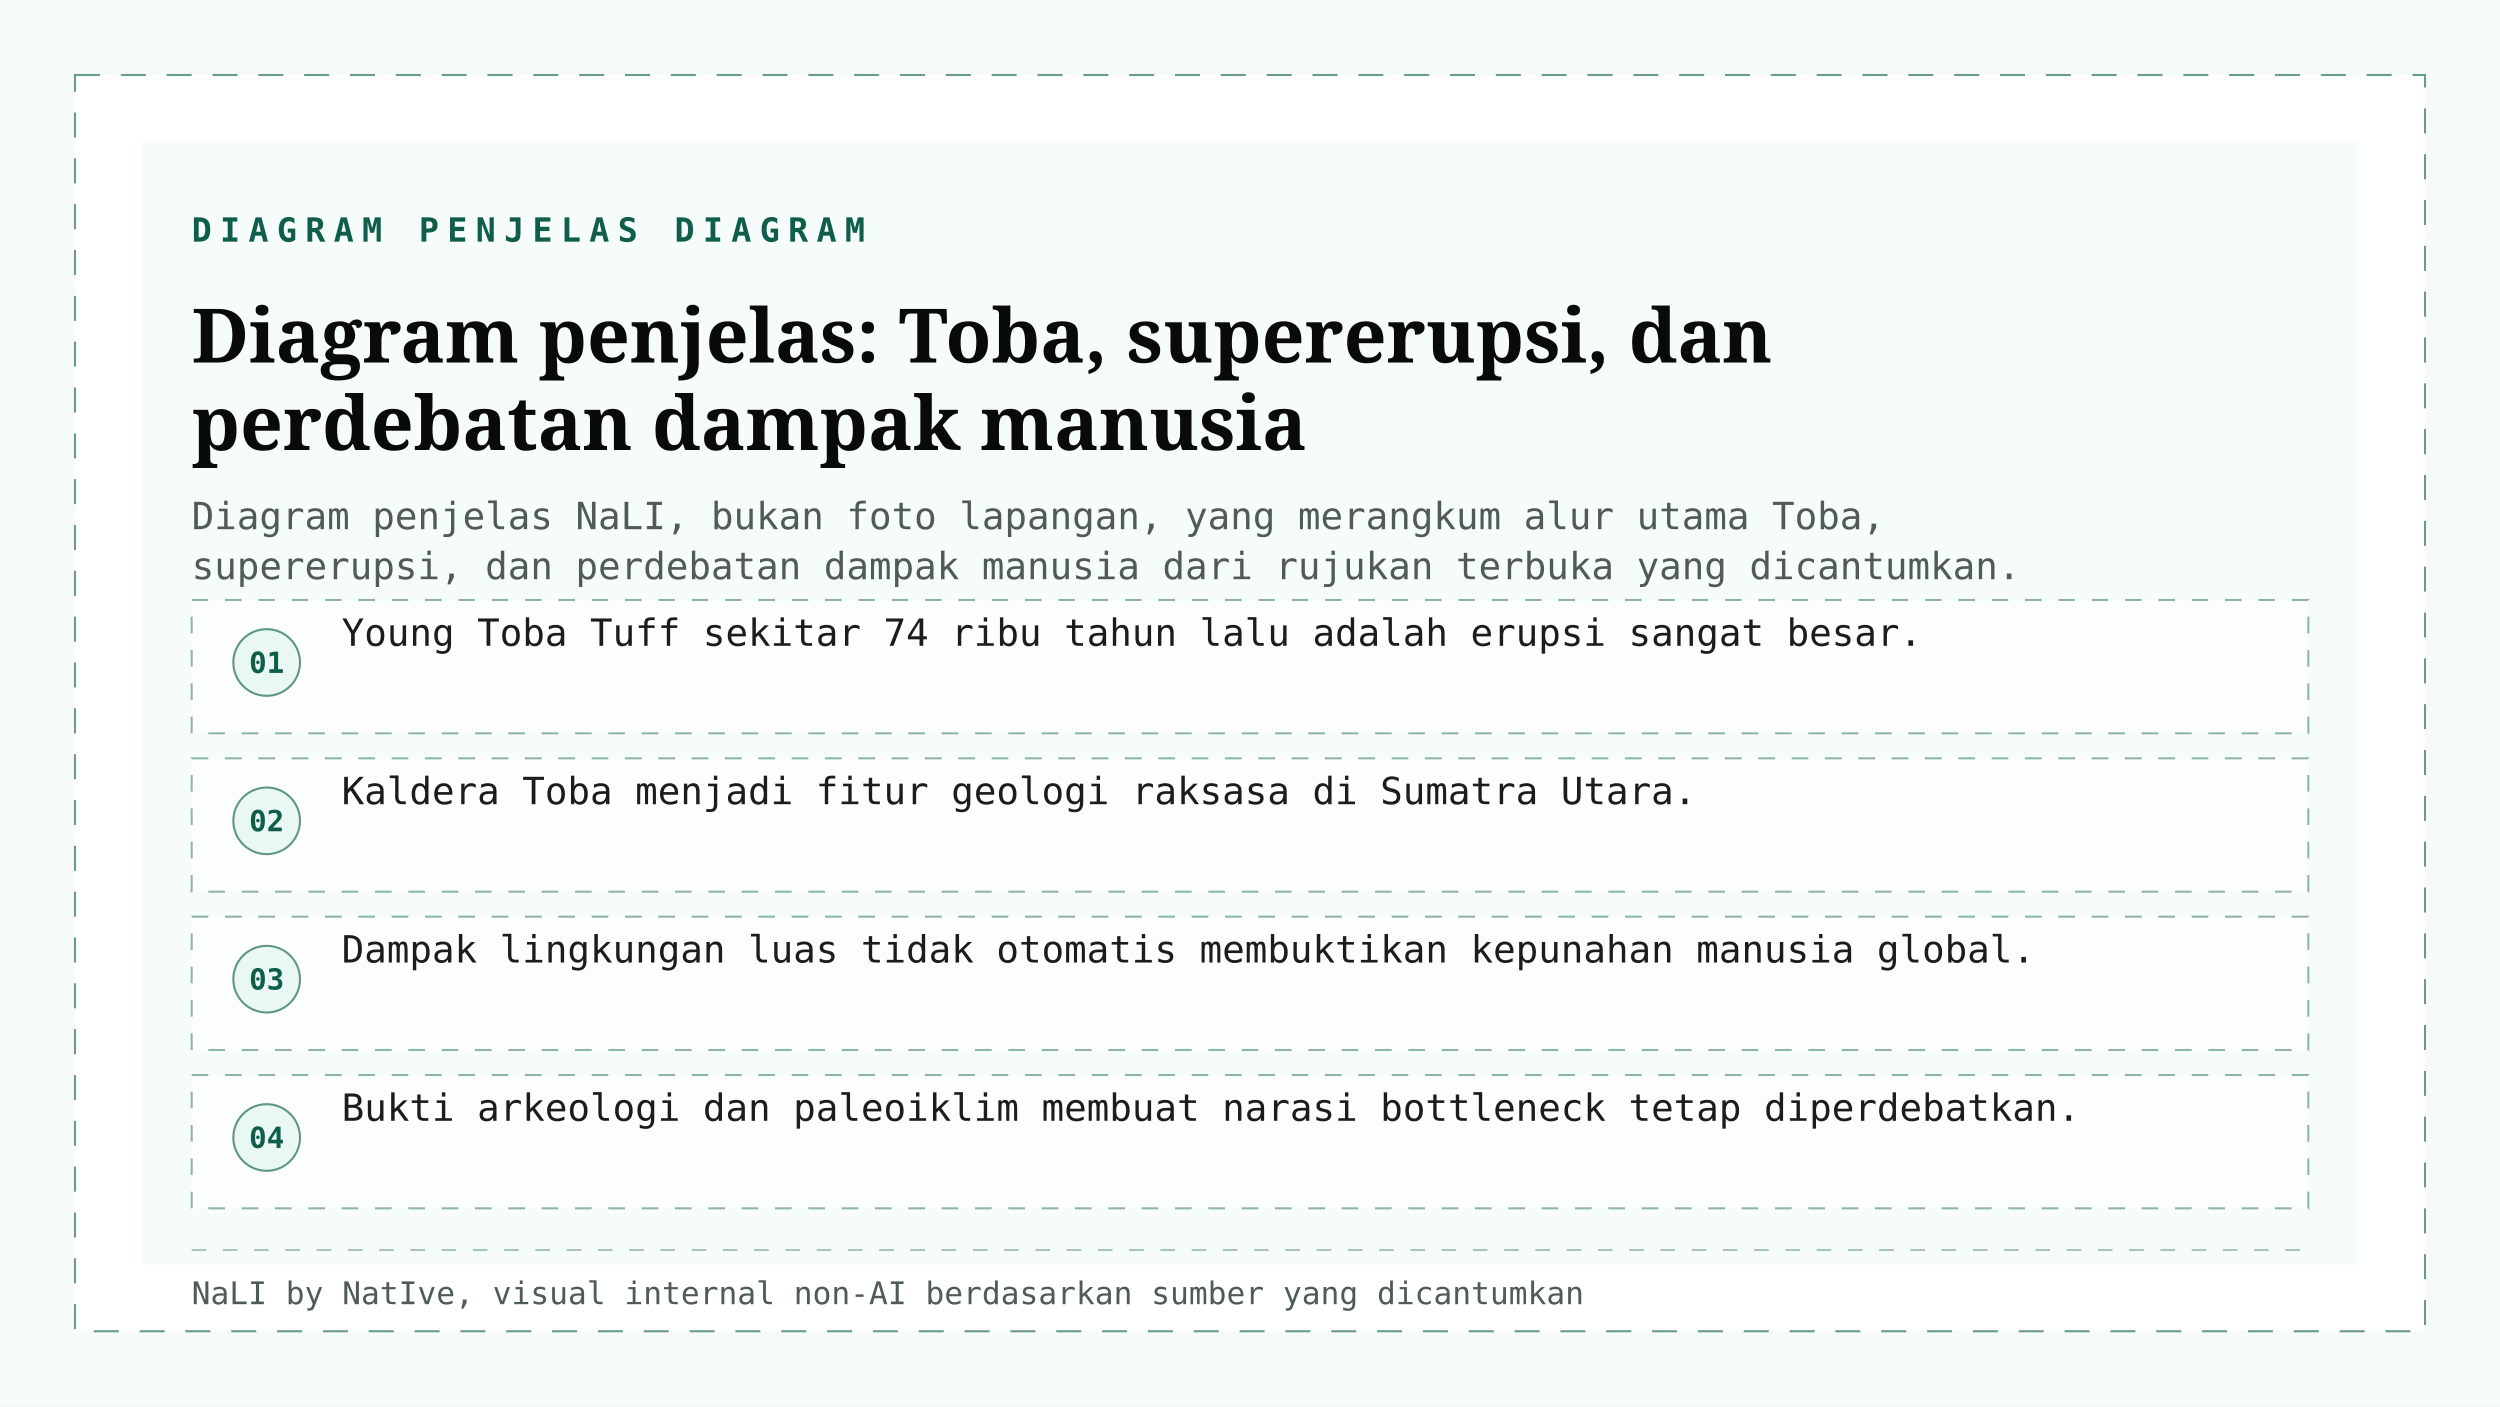
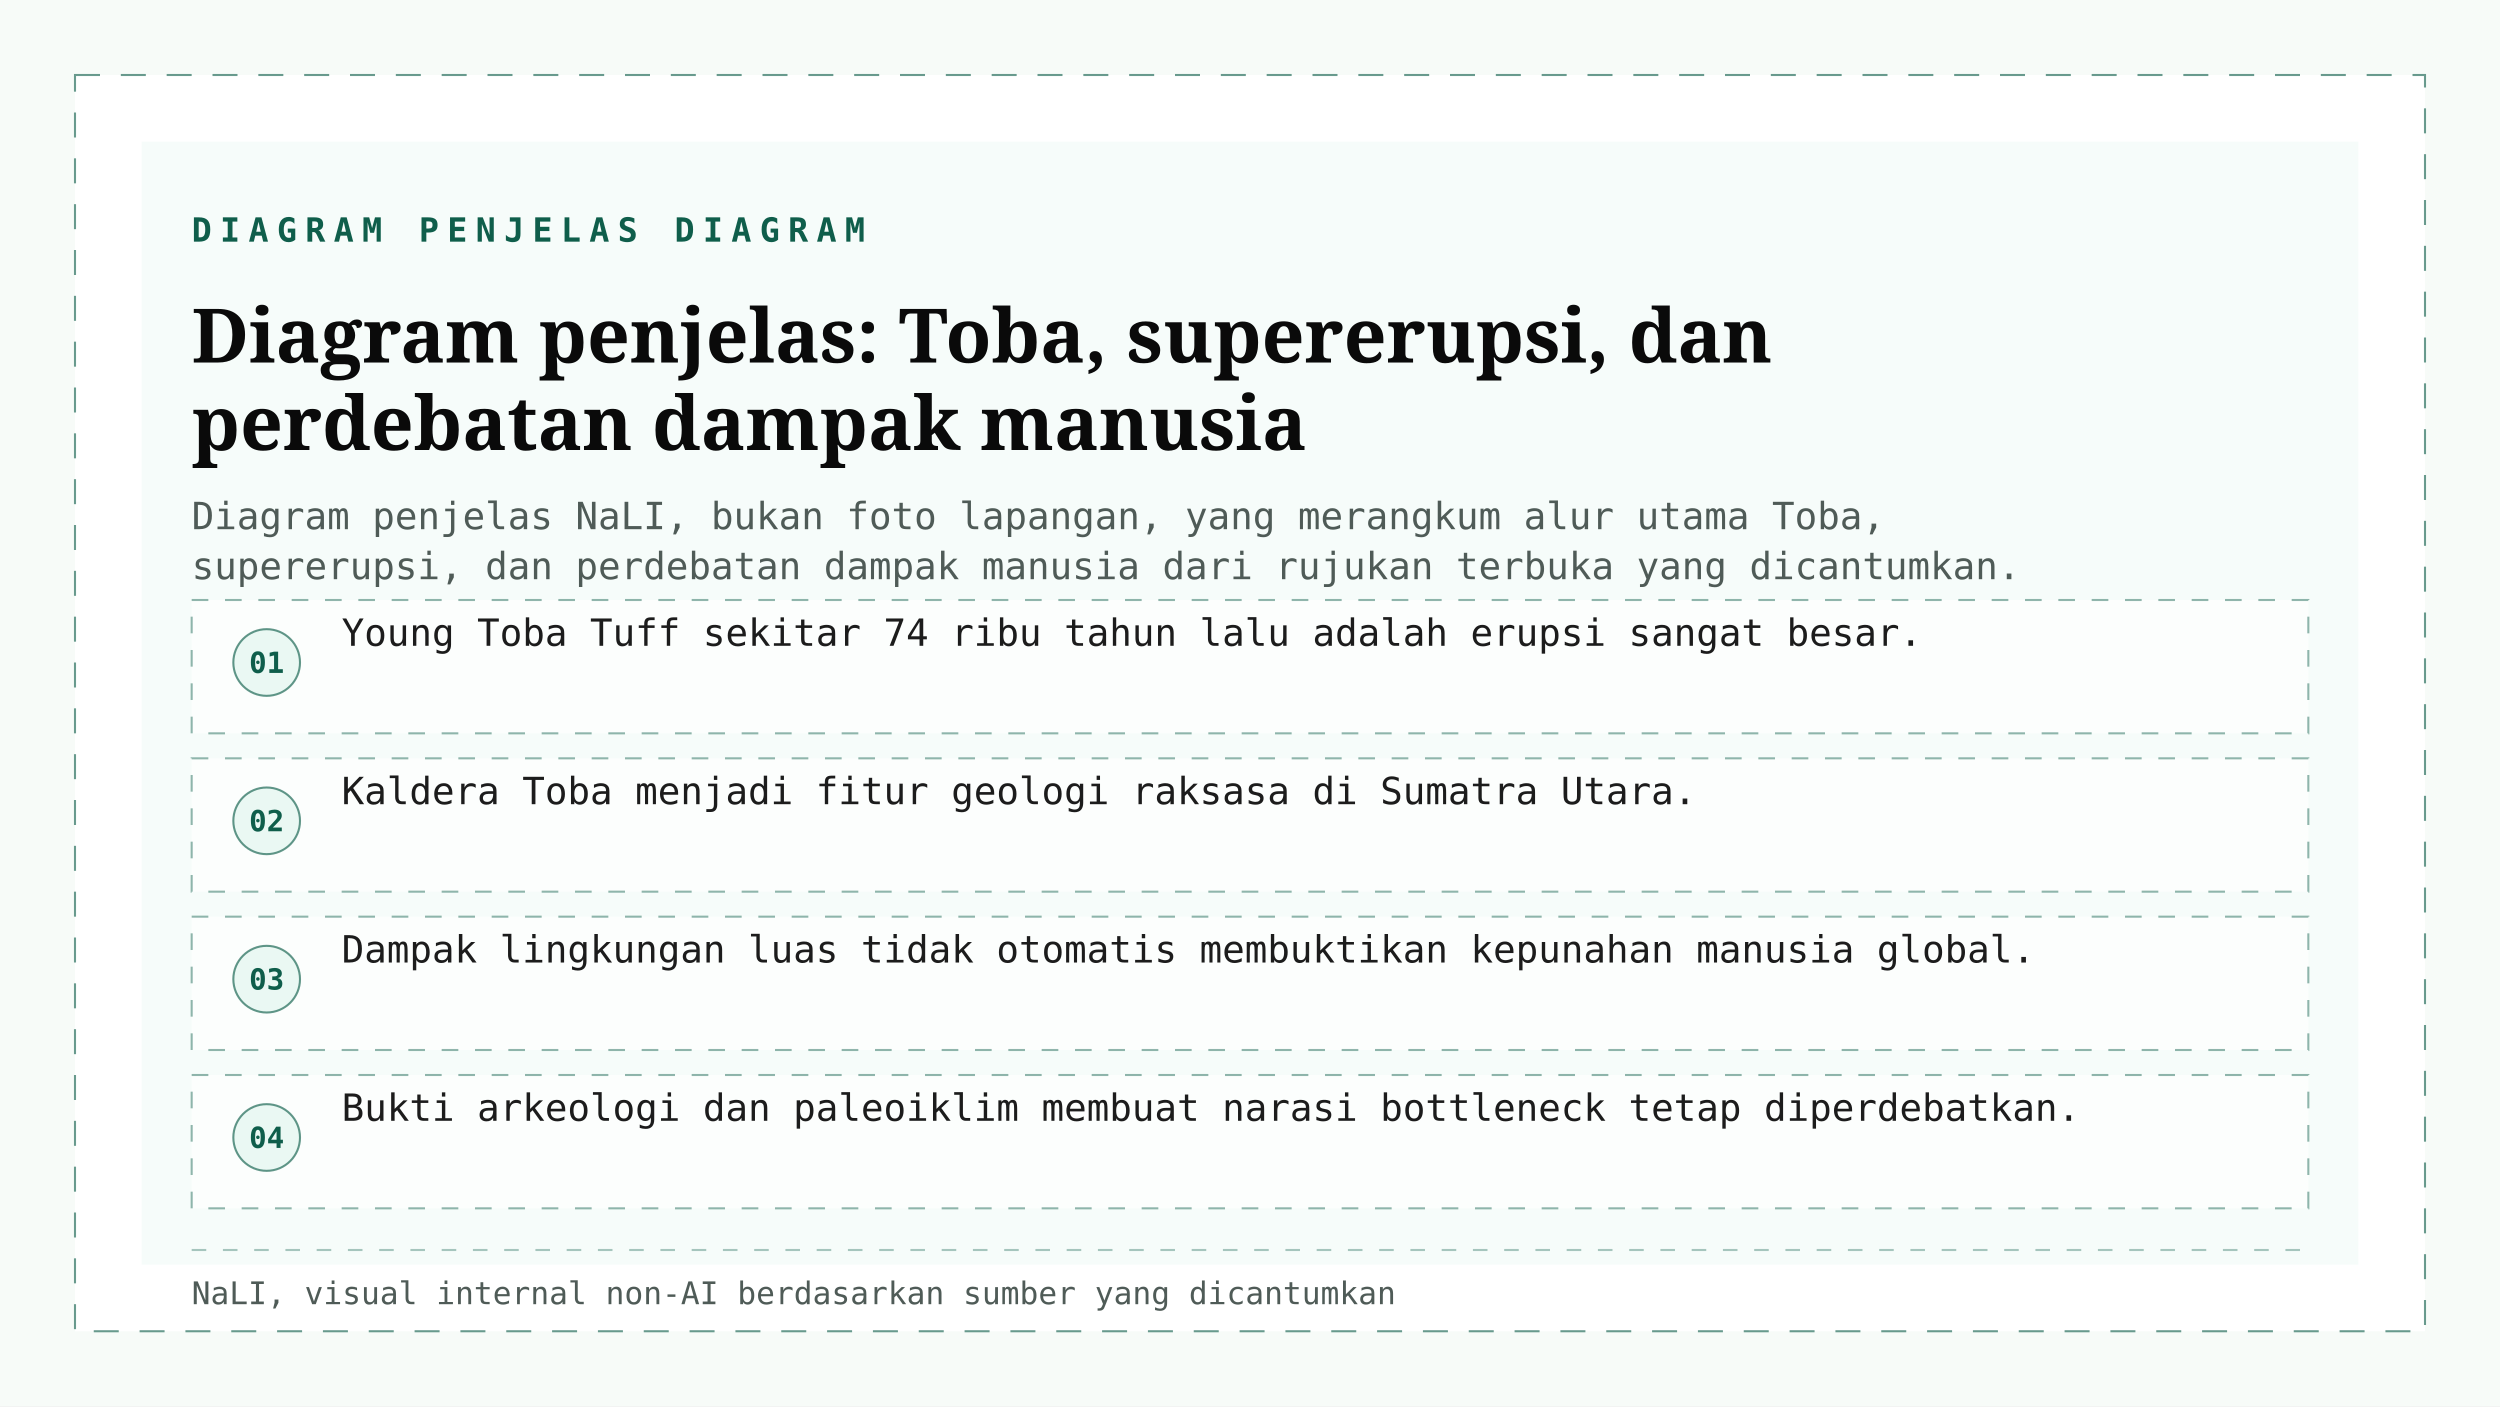
<svg xmlns="http://www.w3.org/2000/svg" viewBox="0 0 1200 675" role="img" aria-label="Diagram penjelas: Toba, supererupsi, dan perdebatan dampak manusia">
  <rect width="1200" height="675" fill="#f7fbf8" />
  <rect x="36" y="36" width="1128" height="603" fill="#ffffff" stroke="#0f5e4b" stroke-opacity="0.62" stroke-dasharray="12 10" />
  <rect x="68" y="68" width="1064" height="539" fill="#eaf8f3" fill-opacity="0.42" />
  <text x="92" y="116" font-family="ui-monospace, SFMono-Regular, Menlo, monospace" font-size="16" font-weight="700" letter-spacing="4" fill="#0f5e4b">DIAGRAM PENJELAS DIAGRAM</text>
  <text x="92" y="174" font-family="Georgia, serif" font-size="36" font-weight="700" fill="#0a0a0a">
    <tspan x="92" dy="0">Diagram penjelas: Toba, supererupsi, dan</tspan>
    <tspan x="92" dy="42">perdebatan dampak manusia</tspan>
  </text>
  <text x="92" y="254" font-family="ui-monospace, SFMono-Regular, Menlo, monospace" font-size="18" font-weight="400" fill="#4f5b57">
    <tspan x="92" dy="0">Diagram penjelas NaLI, bukan foto lapangan, yang merangkum alur utama Toba,</tspan>
    <tspan x="92" dy="24">supererupsi, dan perdebatan dampak manusia dari rujukan terbuka yang dicantumkan.</tspan>
  </text>
  <g>
    <rect x="92" y="288" width="1016" height="64" fill="#ffffff" fill-opacity="0.66" stroke="#0f5e4b" stroke-opacity="0.45" stroke-dasharray="8 8" />
    <circle cx="128" cy="318" r="16" fill="#eaf8f3" stroke="#0f5e4b" stroke-opacity="0.65" />
    <text x="128" y="323" text-anchor="middle" font-family="ui-monospace, SFMono-Regular, Menlo, monospace" font-size="14" font-weight="700" fill="#0f5e4b">01</text>
    <text x="164" y="310" font-family="ui-monospace, SFMono-Regular, Menlo, monospace" font-size="18" font-weight="400" fill="#1c1c1c">
      <tspan x="164" dy="0">Young Toba Tuff sekitar 74 ribu tahun lalu adalah erupsi sangat besar.</tspan>
    </text>
  </g>
  <g>
    <rect x="92" y="364" width="1016" height="64" fill="#ffffff" fill-opacity="0.66" stroke="#0f5e4b" stroke-opacity="0.45" stroke-dasharray="8 8" />
    <circle cx="128" cy="394" r="16" fill="#eaf8f3" stroke="#0f5e4b" stroke-opacity="0.65" />
    <text x="128" y="399" text-anchor="middle" font-family="ui-monospace, SFMono-Regular, Menlo, monospace" font-size="14" font-weight="700" fill="#0f5e4b">02</text>
    <text x="164" y="386" font-family="ui-monospace, SFMono-Regular, Menlo, monospace" font-size="18" font-weight="400" fill="#1c1c1c">
      <tspan x="164" dy="0">Kaldera Toba menjadi fitur geologi raksasa di Sumatra Utara.</tspan>
    </text>
  </g>
  <g>
    <rect x="92" y="440" width="1016" height="64" fill="#ffffff" fill-opacity="0.66" stroke="#0f5e4b" stroke-opacity="0.45" stroke-dasharray="8 8" />
    <circle cx="128" cy="470" r="16" fill="#eaf8f3" stroke="#0f5e4b" stroke-opacity="0.65" />
    <text x="128" y="475" text-anchor="middle" font-family="ui-monospace, SFMono-Regular, Menlo, monospace" font-size="14" font-weight="700" fill="#0f5e4b">03</text>
    <text x="164" y="462" font-family="ui-monospace, SFMono-Regular, Menlo, monospace" font-size="18" font-weight="400" fill="#1c1c1c">
      <tspan x="164" dy="0">Dampak lingkungan luas tidak otomatis membuktikan kepunahan manusia global.</tspan>
    </text>
  </g>
  <g>
    <rect x="92" y="516" width="1016" height="64" fill="#ffffff" fill-opacity="0.66" stroke="#0f5e4b" stroke-opacity="0.45" stroke-dasharray="8 8" />
    <circle cx="128" cy="546" r="16" fill="#eaf8f3" stroke="#0f5e4b" stroke-opacity="0.65" />
    <text x="128" y="551" text-anchor="middle" font-family="ui-monospace, SFMono-Regular, Menlo, monospace" font-size="14" font-weight="700" fill="#0f5e4b">04</text>
    <text x="164" y="538" font-family="ui-monospace, SFMono-Regular, Menlo, monospace" font-size="18" font-weight="400" fill="#1c1c1c">
      <tspan x="164" dy="0">Bukti arkeologi dan paleoiklim membuat narasi bottleneck tetap diperdebatkan.</tspan>
    </text>
  </g>
  <line x1="92" y1="600" x2="1108" y2="600" stroke="#0f5e4b" stroke-opacity="0.35" stroke-dasharray="7 8" />
-   <text x="92" y="626" font-family="ui-monospace, SFMono-Regular, Menlo, monospace" font-size="15" fill="#4f5b57">NaLI by NatIve, visual internal non-AI berdasarkan sumber yang dicantumkan</text>
+   <text x="92" y="626" font-family="ui-monospace, SFMono-Regular, Menlo, monospace" font-size="15" fill="#4f5b57">NaLI, visual internal non-AI berdasarkan sumber yang dicantumkan</text>
</svg>
